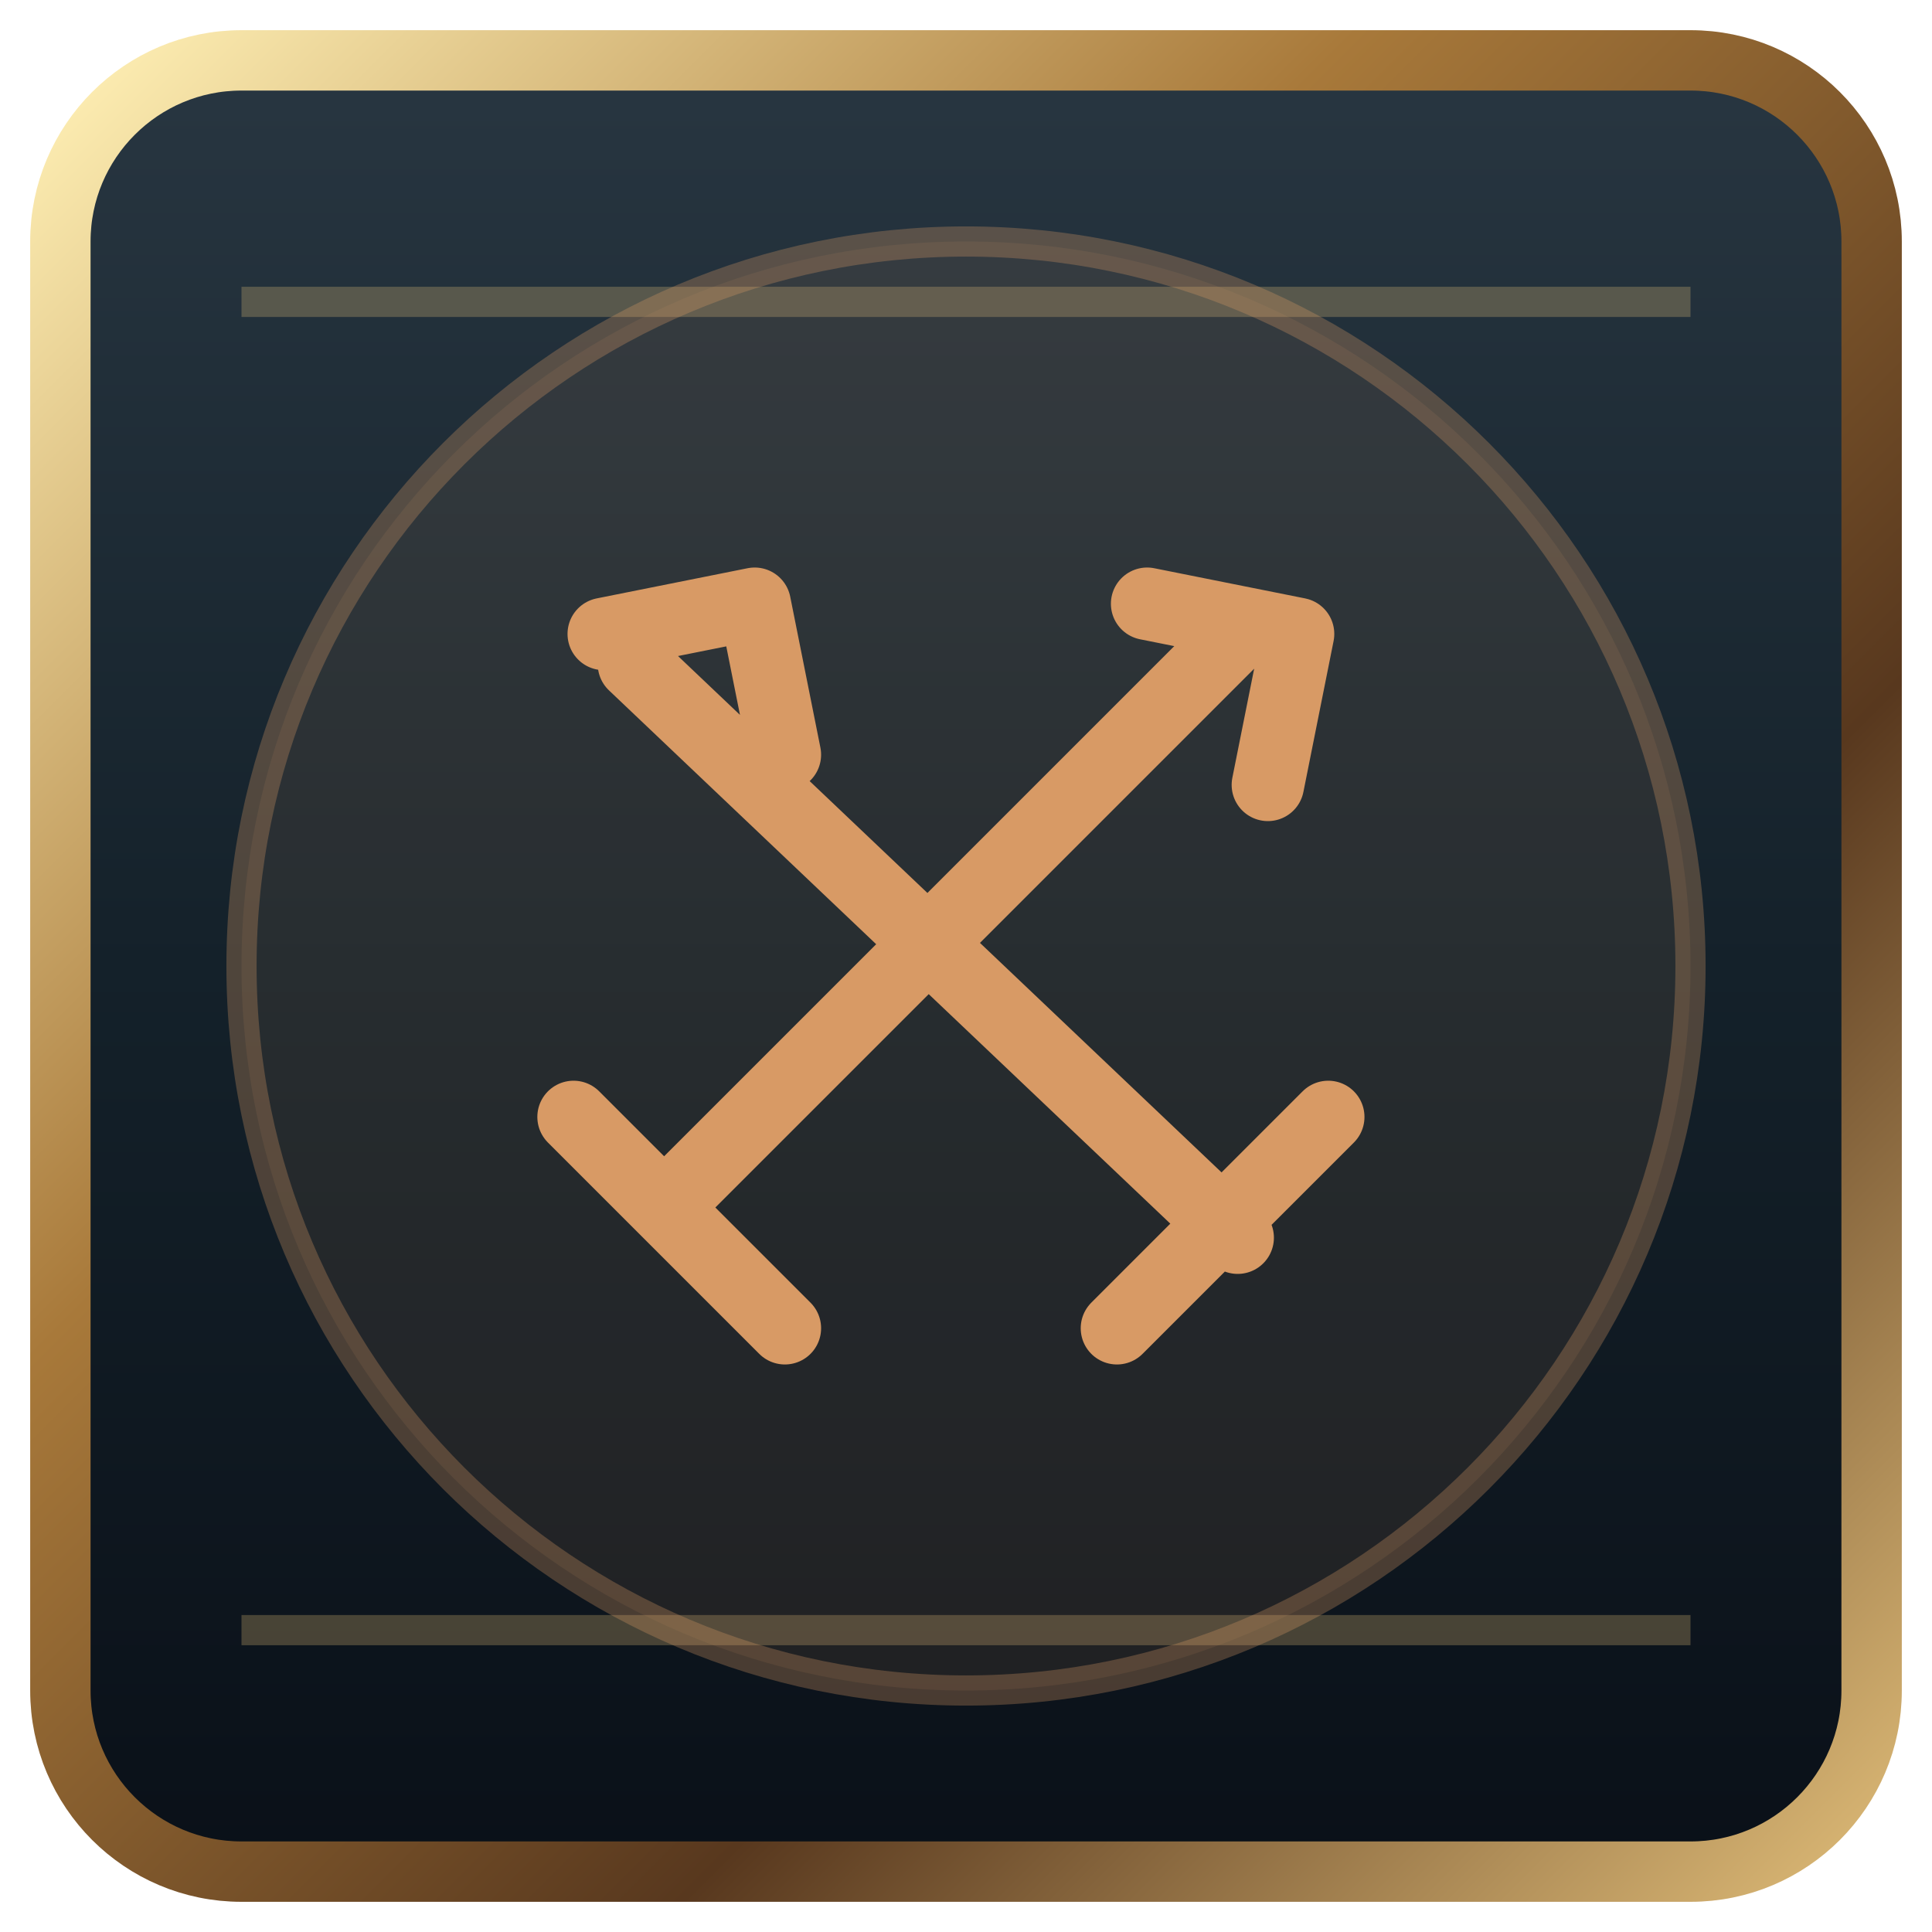
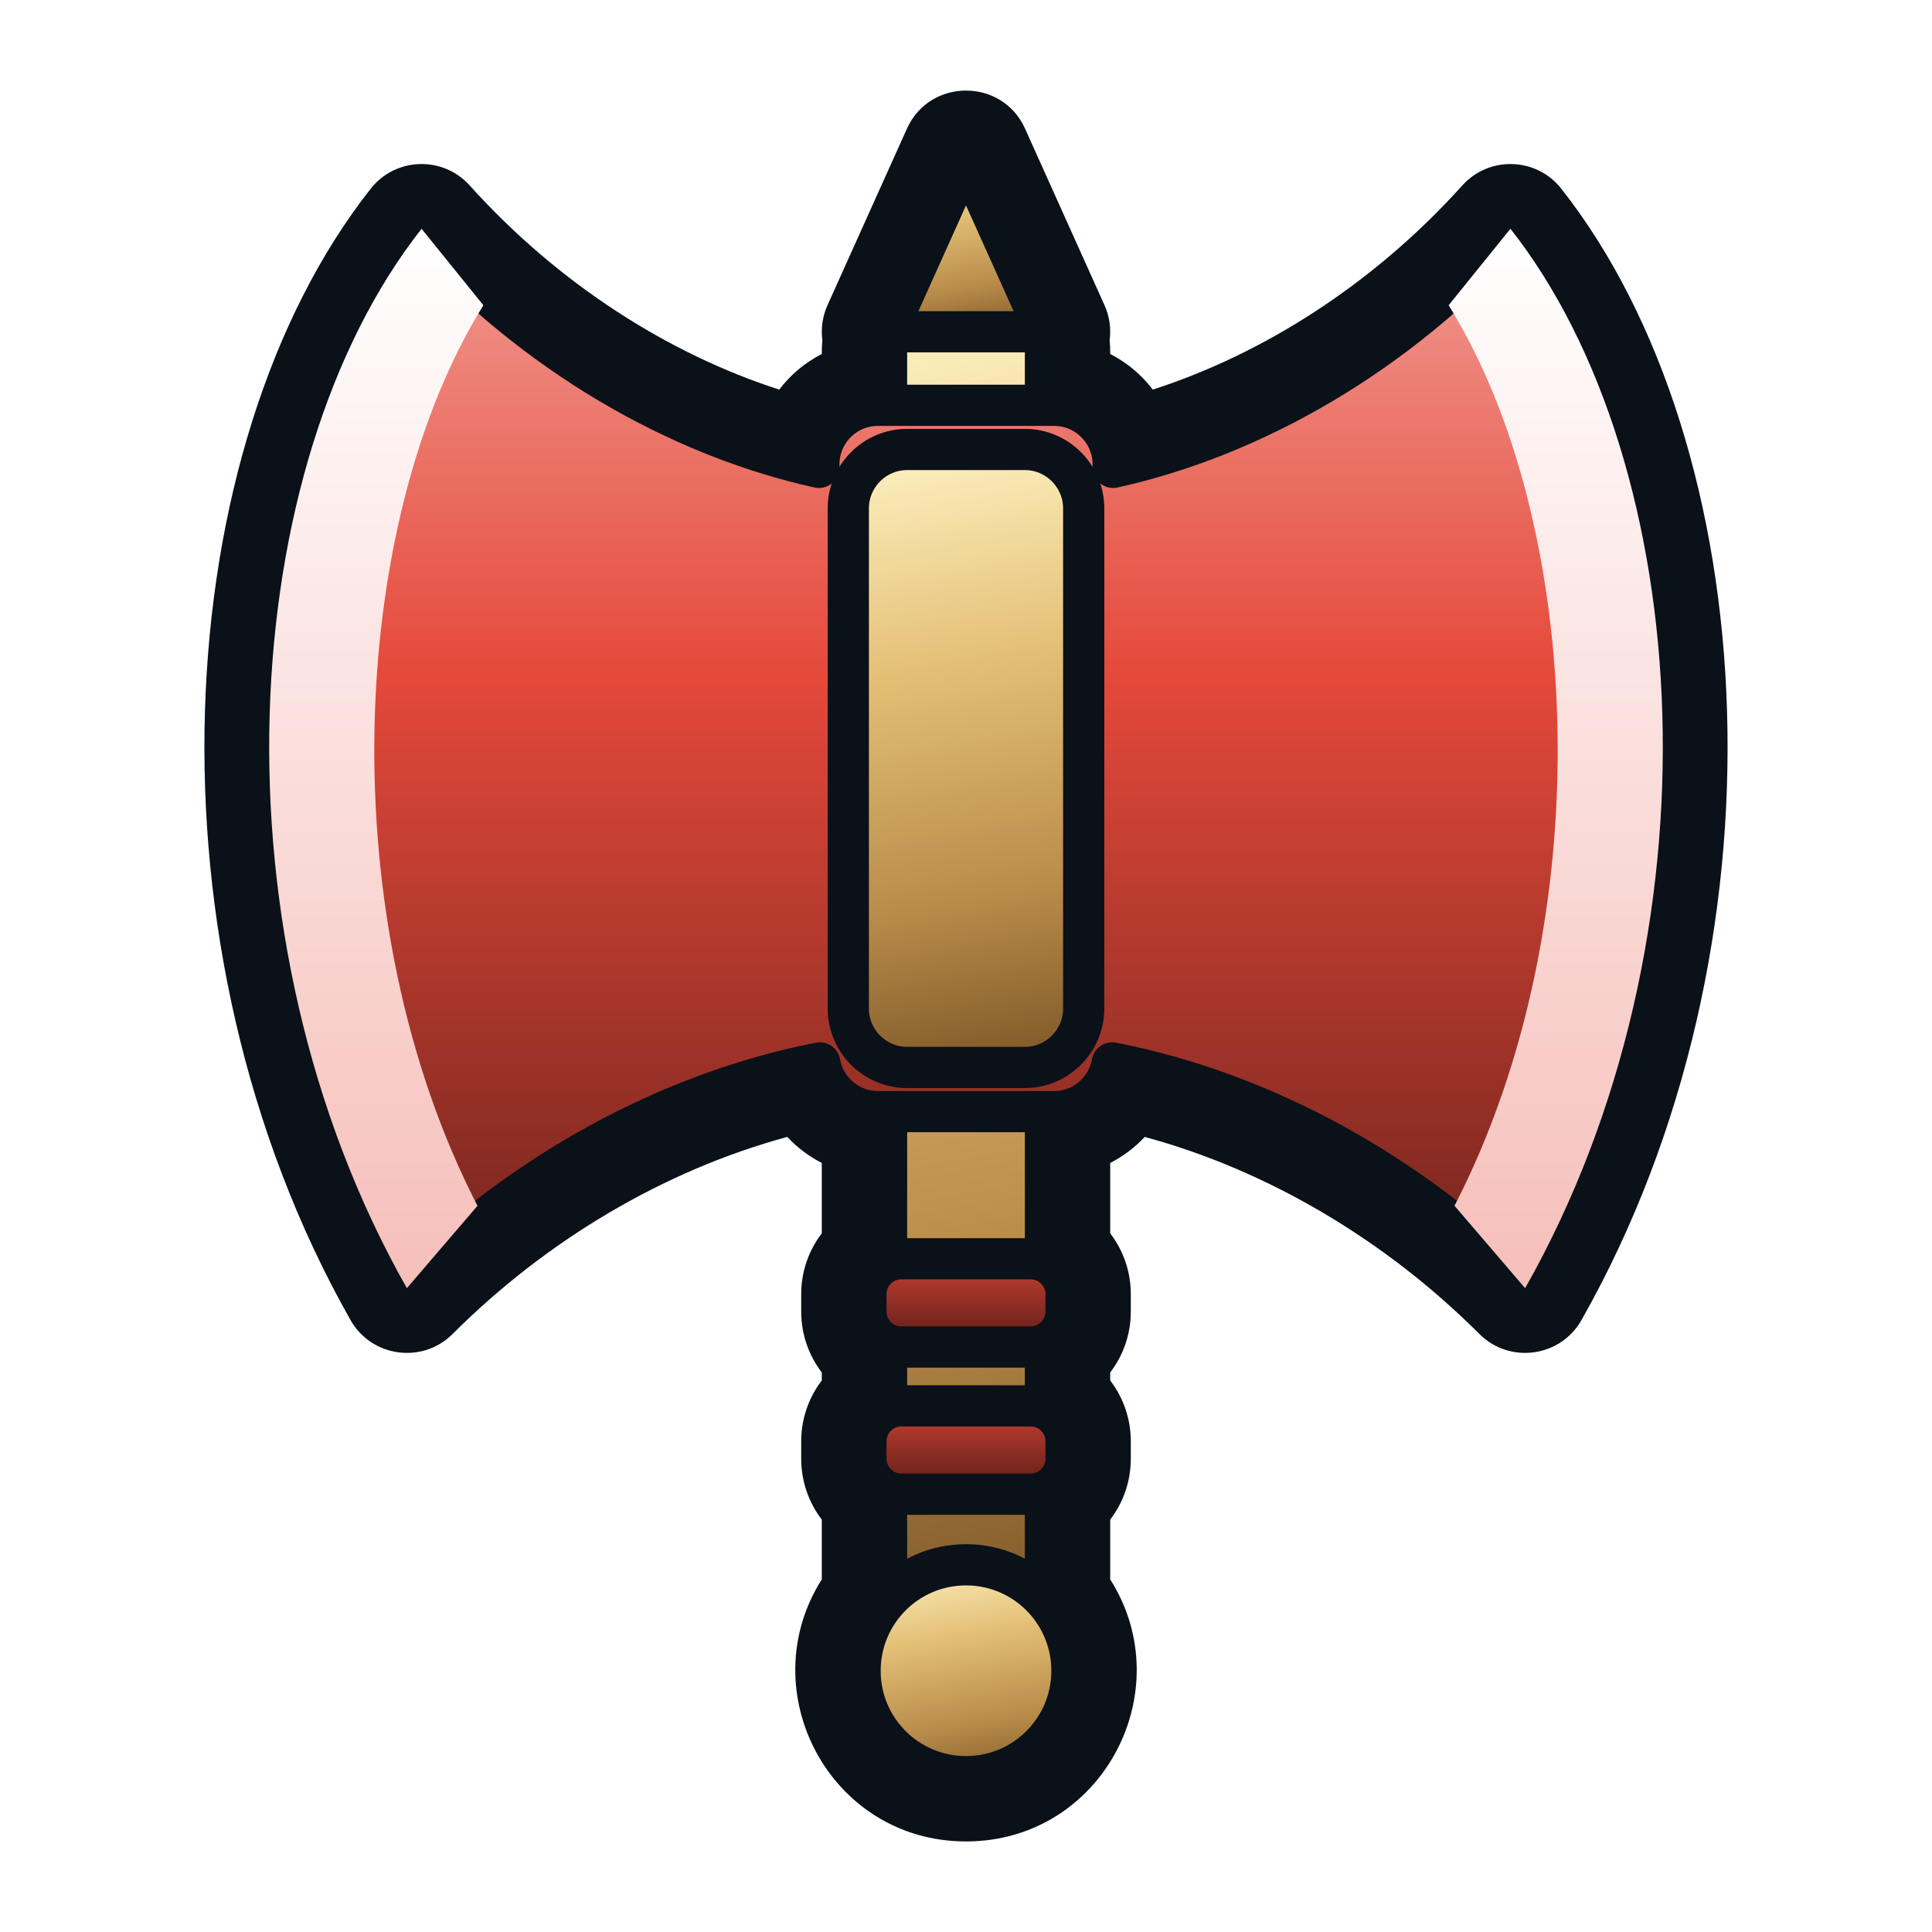
<svg xmlns="http://www.w3.org/2000/svg" width="64" height="64" viewBox="0 0 64 64">
  <defs>
-     <linearGradient id="g" x1="0" y1="0" x2="1" y2="1">
-       <stop stop-color="#fff0b5" />
-       <stop offset=".35" stop-color="#a8793a" />
-       <stop offset=".68" stop-color="#58381e" />
-       <stop offset="1" stop-color="#dbb875" />
+     <linearGradient id="linear-gradient-1" x1="28.086" y1="9.754" x2="35.914" y2="54.145" gradientUnits="userSpaceOnUse">
+       <stop offset="0" stop-color="#fff3c4" />
+       <stop offset="0.35" stop-color="#e4c077" />
+       <stop offset="0.72" stop-color="#b88b49" />
+       <stop offset="1" stop-color="#7a5426" />
    </linearGradient>
-     <linearGradient id="bg" x2="0" y2="1">
-       <stop stop-color="#283641" />
-       <stop offset=".5" stop-color="#14212a" />
-       <stop offset="1" stop-color="#0a1018" />
+     <linearGradient id="linear-gradient-2" x1="32" y1="7.578" x2="32" y2="42.673" gradientUnits="userSpaceOnUse">
+       <stop offset="0" stop-color="#f19b93" />
+       <stop offset="0.42" stop-color="#e5493a" />
+       <stop offset="1" stop-color="#72241d" />
    </linearGradient>
-     <radialGradient id="gem">
-       <stop stop-color="#effaff" />
-       <stop offset=".22" stop-color="#80c4ea" />
-       <stop offset=".62" stop-color="#27638b" />
-       <stop offset="1" stop-color="#102739" />
-     </radialGradient>
+     <linearGradient id="linear-gradient-3" x1="51.535" y1="7.578" x2="51.535" y2="42.673" gradientUnits="userSpaceOnUse">
+       <stop offset="0" stop-color="#ffffff" />
+       <stop offset="1" stop-color="#f6bfba" />
+     </linearGradient>
+     <linearGradient id="linear-gradient-4" x1="12.465" y1="7.578" x2="12.465" y2="42.673" gradientUnits="userSpaceOnUse">
+       <stop offset="0" stop-color="#ffffff" />
+       <stop offset="1" stop-color="#f6bfba" />
+     </linearGradient>
+     <linearGradient id="linear-gradient-5" x1="30.132" y1="14.531" x2="33.868" y2="35.719" gradientUnits="userSpaceOnUse">
+       <stop offset="0" stop-color="#fff3c4" />
+       <stop offset="0.35" stop-color="#e4c077" />
+       <stop offset="0.72" stop-color="#b88b49" />
+       <stop offset="1" stop-color="#7a5426" />
+     </linearGradient>
+     <linearGradient id="linear-gradient-6" x1="31.421" y1="4.779" x2="32.579" y2="11.352" gradientUnits="userSpaceOnUse">
+       <stop offset="0" stop-color="#fff3c4" />
+       <stop offset="0.35" stop-color="#e4c077" />
+       <stop offset="0.72" stop-color="#b88b49" />
+       <stop offset="1" stop-color="#7a5426" />
+     </linearGradient>
+     <linearGradient id="linear-gradient-7" x1="32" y1="41.698" x2="32" y2="44.622" gradientUnits="userSpaceOnUse">
+       <stop offset="0" stop-color="#ca4033" />
+       <stop offset="1" stop-color="#571c16" />
+     </linearGradient>
+     <linearGradient id="linear-gradient-8" x1="32" y1="46.572" x2="32" y2="49.497" gradientUnits="userSpaceOnUse">
+       <stop offset="0" stop-color="#ca4033" />
+       <stop offset="1" stop-color="#571c16" />
+     </linearGradient>
+     <linearGradient id="linear-gradient-9" x1="31.294" y1="51.342" x2="32.706" y2="59.35" gradientUnits="userSpaceOnUse">
+       <stop offset="0" stop-color="#fff3c4" />
+       <stop offset="0.35" stop-color="#e4c077" />
+       <stop offset="0.72" stop-color="#b88b49" />
+       <stop offset="1" stop-color="#7a5426" />
+     </linearGradient>
  </defs>
-   <rect x="2" y="2" width="60" height="60" rx="6" fill="url(#bg)" stroke="url(#g)" stroke-width="2" />
-   <path d="M8 10 H56 M8 54 H56" stroke="#e4c077" opacity=".28" />
-   <circle cx="32" cy="32" r="24" fill="#d89a65" fill-opacity=".10" stroke="#d89a65" stroke-opacity=".3" />
-   <g transform="translate(14 14)" stroke="#d89a65" stroke-width="2.4" fill="none" stroke-linejoin="round" stroke-linecap="round">
-     <path d="M8 26 L27 7 M7 8 L27 27 M6 7 L11 6 L12 11 M24 6 L29 7 L28 12 M5 23 L12 30 M23 30 L30 23" />
+   <g id="Layer_1" data-name="Layer 1">
+     <g id="emblem">
+       <path id="halo" d="M30.044 4.261 C30.801 2.58 33.199 2.58 33.956 4.261 L36.588 10.11 C36.754 10.479 36.81 10.882 36.758 11.271 C36.771 11.404 36.777 11.538 36.777 11.672 L36.777 11.726 C37.331 12.009 37.813 12.414 38.187 12.906 C41.831 11.732 45.491 9.421 48.441 6.143 C49.33 5.155 50.898 5.207 51.72 6.251 C58.443 14.788 59.415 31.33 52.388 43.73 C51.69 44.962 50.007 45.19 49.006 44.189 C45.9 41.083 41.994 38.765 37.92 37.662 C37.593 38.013 37.206 38.305 36.777 38.524 L36.777 40.855 C37.209 41.419 37.459 42.121 37.459 42.868 L37.459 43.453 C37.459 44.199 37.209 44.901 36.777 45.465 L36.777 45.73 C37.209 46.294 37.459 46.995 37.459 47.742 L37.459 48.327 C37.459 49.074 37.209 49.775 36.777 50.339 L36.777 52.226 C36.777 52.257 36.776 52.287 36.776 52.317 C39.124 56.016 36.513 61 32 61 C27.487 61 24.876 56.016 27.224 52.317 L27.224 52.317 C27.224 52.287 27.223 52.257 27.223 52.226 L27.223 50.339 C26.791 49.775 26.541 49.074 26.541 48.327 L26.541 47.742 C26.541 46.995 26.791 46.294 27.223 45.73 L27.223 45.465 C26.791 44.901 26.541 44.199 26.541 43.453 L26.541 42.868 C26.541 42.121 26.791 41.419 27.223 40.855 L27.223 38.524 C26.794 38.305 26.407 38.013 26.08 37.662 C22.006 38.765 18.1 41.083 14.994 44.189 C13.993 45.19 12.31 44.962 11.612 43.73 C4.585 31.33 5.557 14.788 12.28 6.251 C13.102 5.207 14.67 5.155 15.559 6.143 C18.509 9.421 22.169 11.732 25.813 12.906 C26.187 12.414 26.669 12.009 27.223 11.726 L27.223 11.672 C27.223 11.538 27.229 11.404 27.242 11.271 C27.19 10.882 27.246 10.479 27.412 10.11 Z" fill="#0a1118" />
+       <path id="haft" d="M31.513 9.528 L32.487 9.528 C33.677 9.528 34.632 10.483 34.632 11.672 L34.632 52.226 C34.632 53.416 33.677 54.371 32.487 54.371 L31.513 54.371 C30.323 54.371 29.368 53.416 29.368 52.226 L29.368 11.672 C29.368 10.483 30.323 9.528 31.513 9.528 Z" fill="url(#linear-gradient-1)" stroke="#0a1118" stroke-width="1.365" stroke-linejoin="round" />
+       <path id="head" d="M13.478 42.673 C6.849 30.974 7.824 15.377 13.965 7.578 C17.694 11.722 22.481 14.456 27.126 15.482 L27.126 15.377 C27.126 14.304 28.003 13.427 29.075 13.427 L34.925 13.427 C35.997 13.427 36.874 14.304 36.874 15.377 L36.874 15.482 C41.519 14.456 46.306 11.722 50.035 7.578 C56.176 15.377 57.151 30.974 50.522 42.673 C46.738 38.889 41.866 36.193 36.845 35.21 C36.684 36.124 35.882 36.824 34.925 36.824 L29.075 36.824 C28.118 36.824 27.316 36.124 27.155 35.21 C22.134 36.193 17.262 38.889 13.478 42.673 Z" fill="url(#linear-gradient-2)" stroke="#0a1118" stroke-width="1.365" stroke-linejoin="round" />
+       <path id="edge_r" data-name="edge r" d="M50.035 7.578 C56.176 15.377 57.151 30.974 50.522 42.673 L48.183 39.943 C53.057 30.487 52.472 17.326 47.988 10.112 Z" fill="url(#linear-gradient-3)" />
+       <path id="edge_l" data-name="edge l" d="M13.965 7.578 C7.824 15.377 6.849 30.974 13.478 42.673 L15.817 39.943 C10.943 30.487 11.528 17.326 16.012 10.112 Z" fill="url(#linear-gradient-4)" />
+       <path id="socket" d="M30.05 14.889 L33.95 14.889 C35.022 14.889 35.899 15.767 35.899 16.839 L35.899 33.412 C35.899 34.484 35.022 35.361 33.95 35.361 L30.05 35.361 C28.978 35.361 28.101 34.484 28.101 33.412 L28.101 16.839 C28.101 15.767 28.978 14.889 30.05 14.889 Z" fill="url(#linear-gradient-5)" stroke="#0a1118" stroke-width="1.365" stroke-linejoin="round" />
+       <path id="spike" d="M29.368 10.99 L32 5.141 L34.632 10.99 Z" fill="url(#linear-gradient-6)" stroke="#0a1118" stroke-width="1.365" stroke-linejoin="round" />
+       <path id="grip_band_1" data-name="grip band 1" d="M29.855 41.698 L34.145 41.698 C34.788 41.698 35.315 42.224 35.315 42.868 L35.315 43.453 C35.315 44.096 34.788 44.622 34.145 44.622 L29.855 44.622 C29.212 44.622 28.685 44.096 28.685 43.453 L28.685 42.868 C28.685 42.224 29.212 41.698 29.855 41.698 Z" fill="url(#linear-gradient-7)" stroke="#0a1118" stroke-width="1.365" stroke-linejoin="round" />
+       <path id="grip_band_2" data-name="grip band 2" d="M29.855 46.572 L34.145 46.572 C34.788 46.572 35.315 47.099 35.315 47.742 L35.315 48.327 C35.315 48.97 34.788 49.497 34.145 49.497 L29.855 49.497 C29.212 49.497 28.685 48.97 28.685 48.327 L28.685 47.742 C28.685 47.099 29.212 46.572 29.855 46.572 Z" fill="url(#linear-gradient-8)" stroke="#0a1118" stroke-width="1.365" stroke-linejoin="round" />
+       <path id="pommel" d="M35.509 55.346 C35.509 57.286 33.94 58.855 32 58.855 C30.06 58.855 28.491 57.286 28.491 55.346 C28.491 53.406 30.06 51.836 32 51.836 C33.94 51.836 35.509 53.406 35.509 55.346 Z" fill="url(#linear-gradient-9)" stroke="#0a1118" stroke-width="1.365" stroke-linejoin="round" />
+     </g>
  </g>
</svg>
